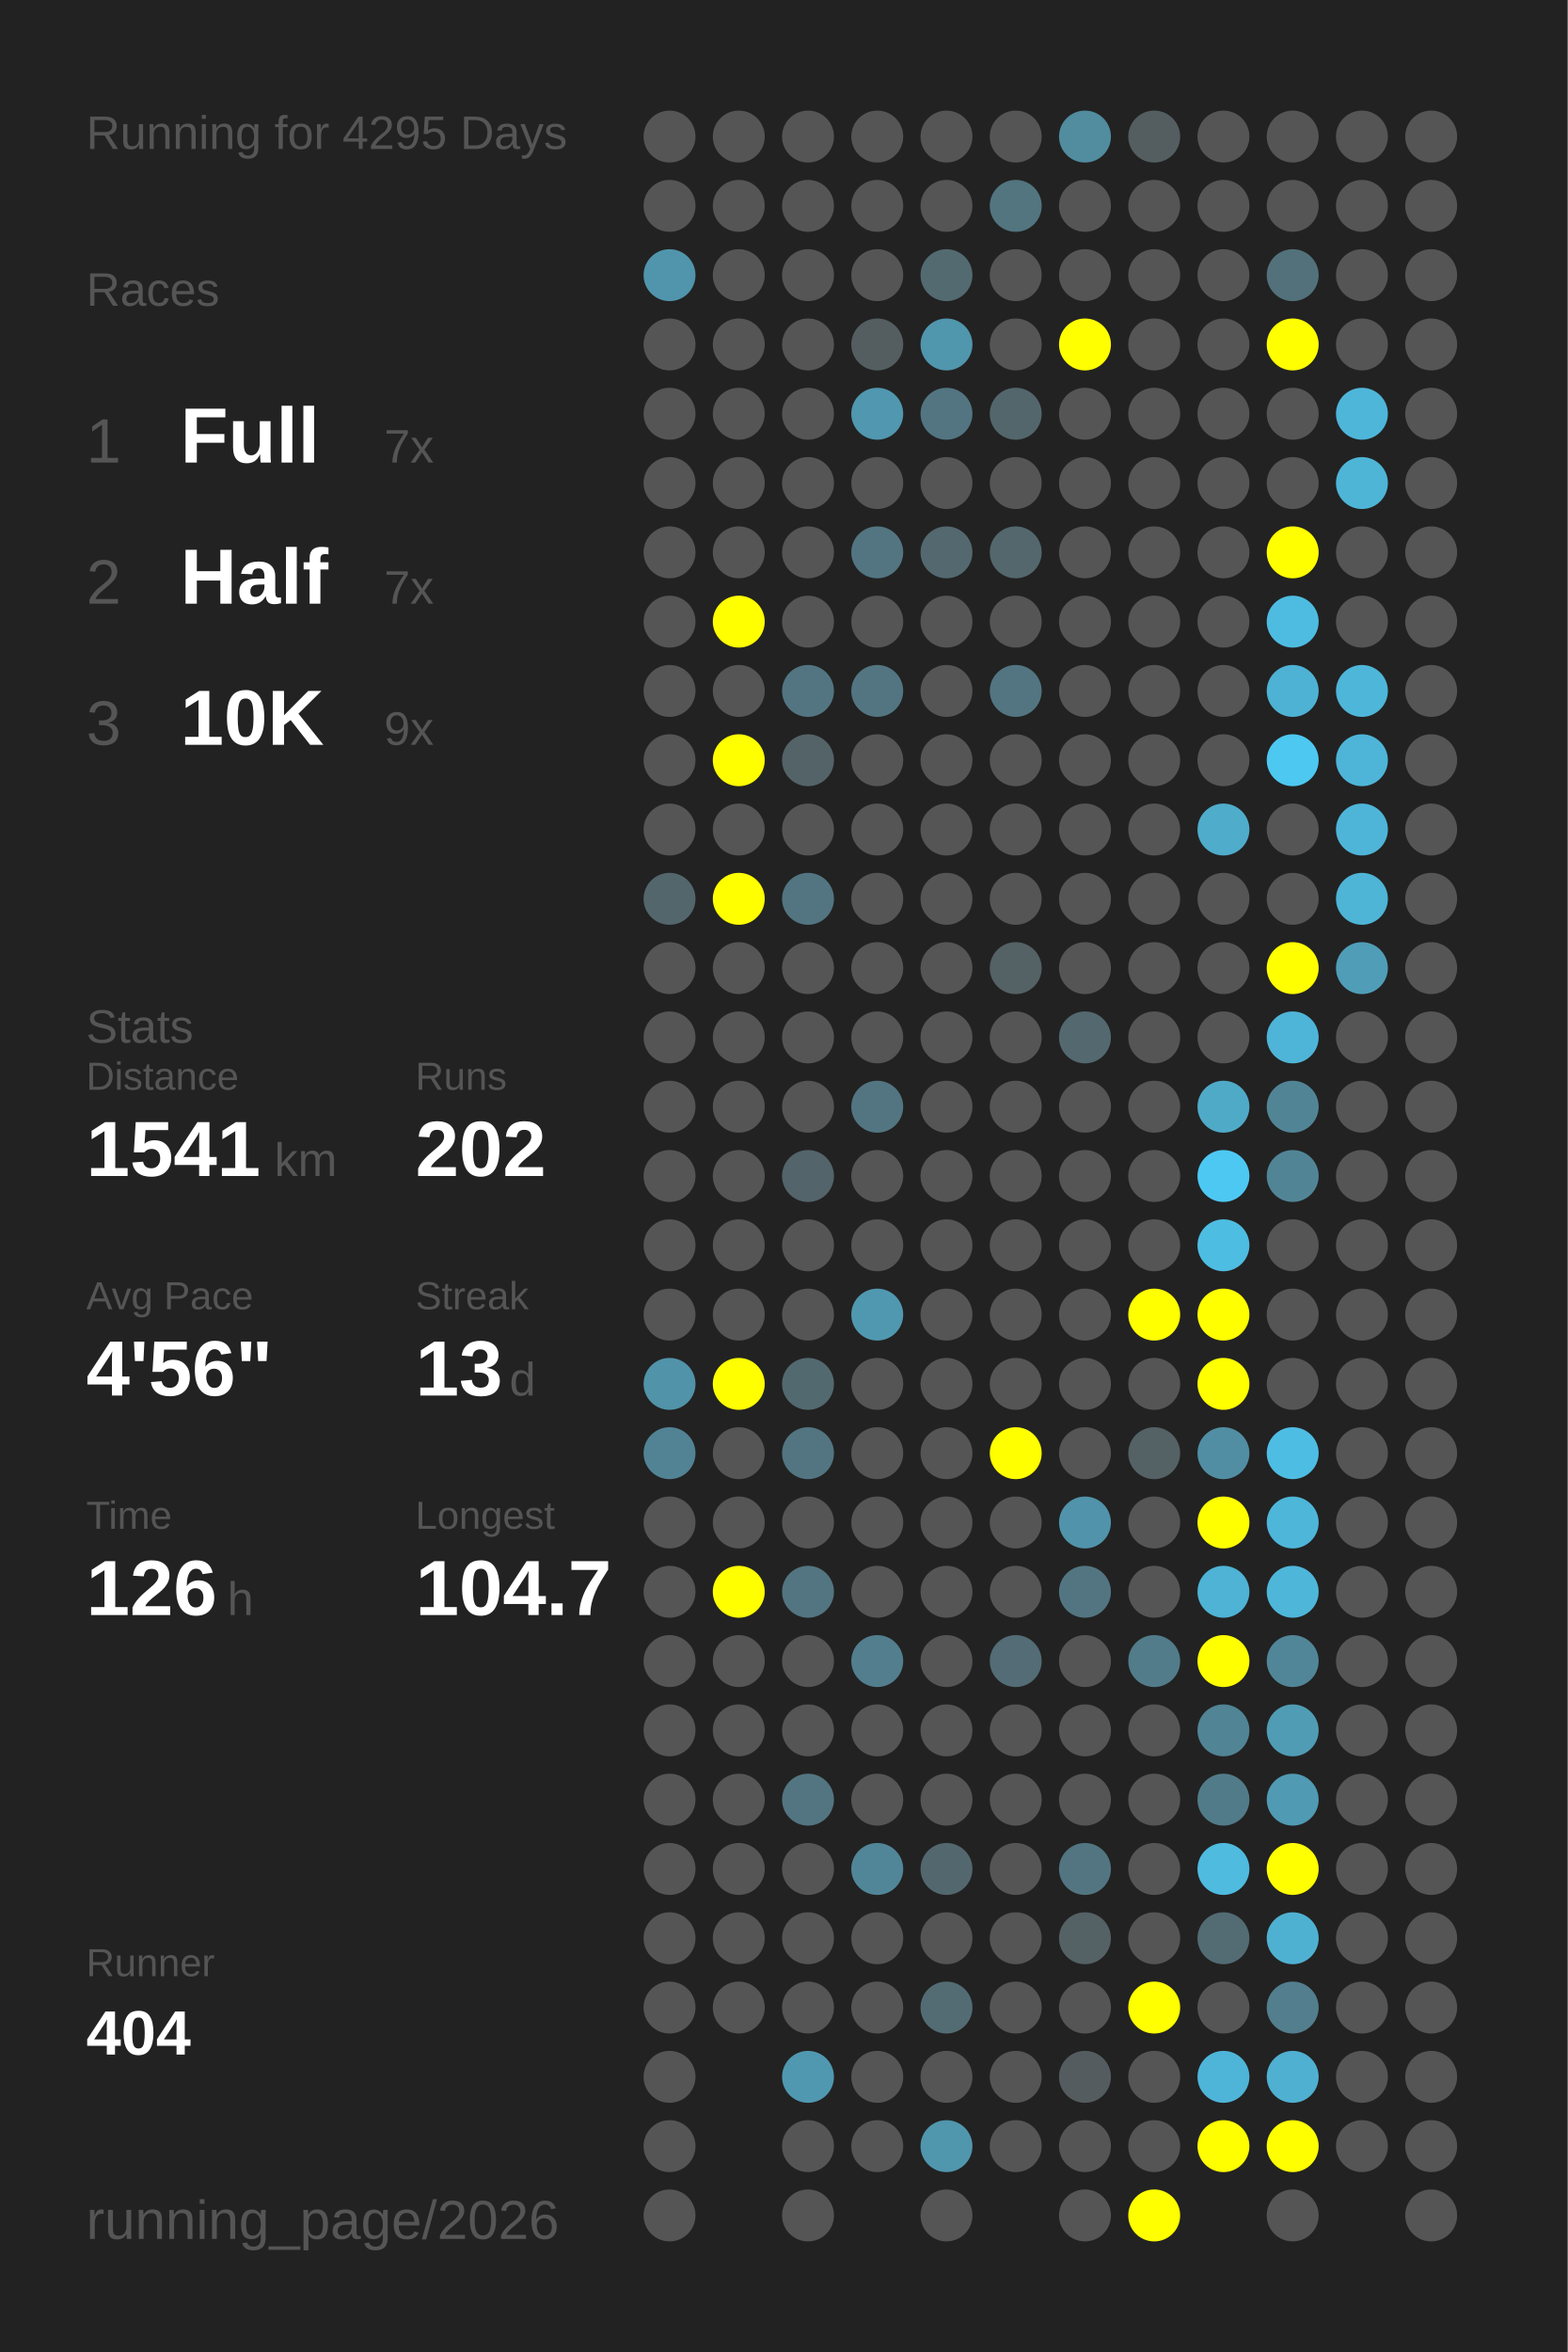
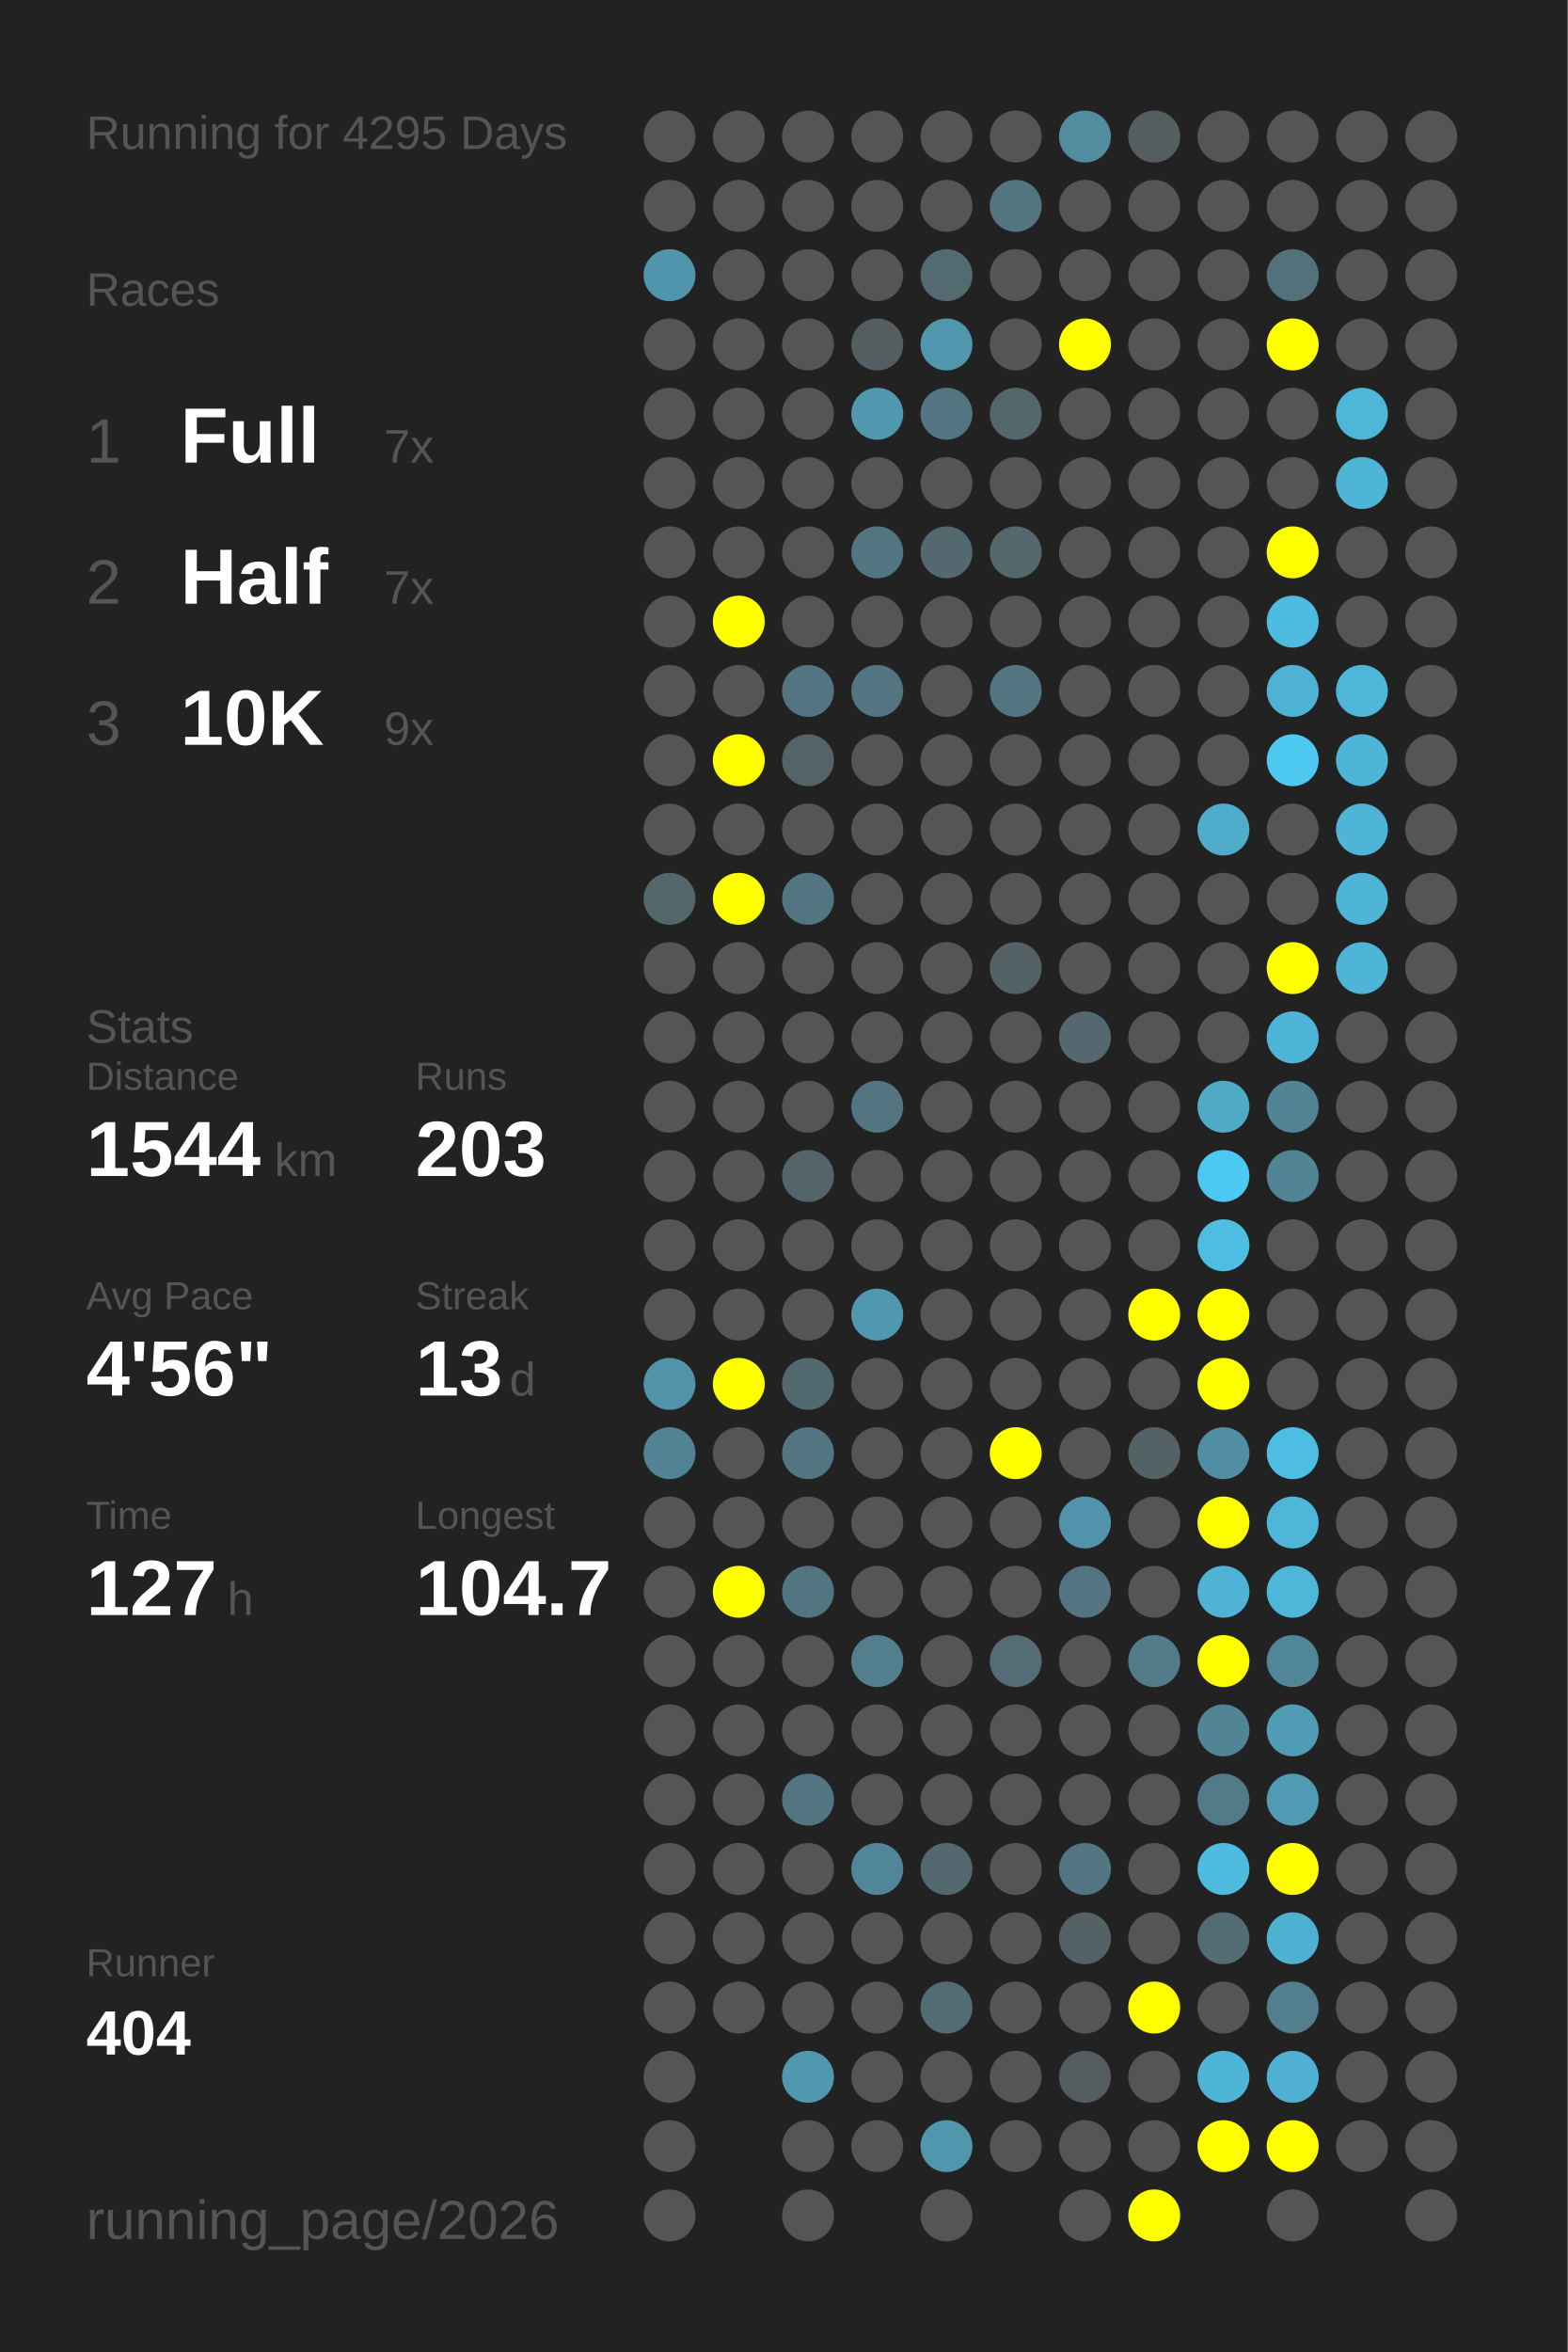
<svg xmlns="http://www.w3.org/2000/svg" baseProfile="full" height="300mm" version="1.1" viewBox="0,0,200,300" width="200mm">
  <defs />
  <rect fill="#222222" height="300" width="200" x="0" y="0" />
  <text fill="#555555" style="font-size:6px; font-family:Arial;" x="11" y="19">Running for 4295 Days</text>
  <text fill="#555555" style="font-size:6px; font-family:Arial;" x="11" y="39">Races</text>
  <text fill="#555555" style="font-size:8px; font-family:Arial;" x="11" y="59">1</text>
  <text fill="#FFFFFF" style="font-size:10px; font-family:Arial; font-weight:bold;" x="23" y="59">Full</text>
  <text fill="#555555" style="font-size:6px; font-family:Arial;" x="49" y="59">7x</text>
  <text fill="#555555" style="font-size:8px; font-family:Arial;" x="11" y="77">2</text>
  <text fill="#FFFFFF" style="font-size:10px; font-family:Arial; font-weight:bold;" x="23" y="77">Half</text>
  <text fill="#555555" style="font-size:6px; font-family:Arial;" x="49" y="77">7x</text>
  <text fill="#555555" style="font-size:8px; font-family:Arial;" x="11" y="95">3</text>
  <text fill="#FFFFFF" style="font-size:10px; font-family:Arial; font-weight:bold;" x="23" y="95">10K</text>
  <text fill="#555555" style="font-size:6px; font-family:Arial;" x="49" y="95">9x</text>
  <text fill="#555555" style="font-size:6px; font-family:Arial;" x="11" y="133">Stats</text>
  <text fill="#555555" style="font-size:5px; font-family:Arial;" x="11" y="139">Distance</text>
-   <text fill="#FFFFFF" style="font-size:10px; font-family:Arial; font-weight:bold;" x="11" y="150">1541</text>
+   <text fill="#FFFFFF" style="font-size:10px; font-family:Arial; font-weight:bold;" x="11" y="150">1544</text>
  <text fill="#555555" style="font-size:6px; font-family:Arial;" x="35" y="150">km</text>
  <text fill="#555555" style="font-size:5px; font-family:Arial;" x="53" y="139">Runs</text>
-   <text fill="#FFFFFF" style="font-size:10px; font-family:Arial; font-weight:bold;" x="53" y="150">202</text>
+   <text fill="#FFFFFF" style="font-size:10px; font-family:Arial; font-weight:bold;" x="53" y="150">203</text>
  <text fill="#555555" style="font-size:5px; font-family:Arial;" x="11" y="167">Avg Pace</text>
  <text fill="#FFFFFF" style="font-size:10px; font-family:Arial; font-weight:bold;" x="11" y="178">4'56"</text>
  <text fill="#555555" style="font-size:5px; font-family:Arial;" x="53" y="167">Streak</text>
  <text fill="#FFFFFF" style="font-size:10px; font-family:Arial; font-weight:bold;" x="53" y="178">13</text>
  <text fill="#555555" style="font-size:6px; font-family:Arial;" x="65" y="178">d</text>
  <text fill="#555555" style="font-size:5px; font-family:Arial;" x="11" y="195">Time</text>
-   <text fill="#FFFFFF" style="font-size:10px; font-family:Arial; font-weight:bold;" x="11" y="206">126</text>
+   <text fill="#FFFFFF" style="font-size:10px; font-family:Arial; font-weight:bold;" x="11" y="206">127</text>
  <text fill="#555555" style="font-size:6px; font-family:Arial;" x="29" y="206">h</text>
  <text fill="#555555" style="font-size:5px; font-family:Arial;" x="53" y="195">Longest</text>
  <text fill="#FFFFFF" style="font-size:10px; font-family:Arial; font-weight:bold;" x="53" y="206">104.7</text>
  <text fill="#555555" style="font-size:5px; font-family:Arial;" x="11" y="252.065">Runner</text>
  <text fill="#FFFFFF" style="font-size:8px; font-family:Arial; font-weight:bold;" x="11" y="262.065">404</text>
  <text fill="#555555" style="font-size:7px; font-family:Arial;" x="11" y="285.581">running_page/2026</text>
  <circle cx="85.417" cy="17.419" fill="#555555" r="3.312" />
  <circle cx="85.417" cy="26.258" fill="#555555" r="3.312" />
  <circle cx="85.417" cy="35.097" fill="#5095ac" r="3.312" />
  <circle cx="85.417" cy="43.935" fill="#555555" r="3.312" />
  <circle cx="85.417" cy="52.774" fill="#555555" r="3.312" />
  <circle cx="85.417" cy="61.613" fill="#555555" r="3.312" />
  <circle cx="85.417" cy="70.452" fill="#555555" r="3.312" />
  <circle cx="85.417" cy="79.29" fill="#555555" r="3.312" />
  <circle cx="85.417" cy="88.129" fill="#555555" r="3.312" />
  <circle cx="85.417" cy="96.968" fill="#555555" r="3.312" />
  <circle cx="85.417" cy="105.806" fill="#555555" r="3.312" />
  <circle cx="85.417" cy="114.645" fill="#53666c" r="3.312" />
  <circle cx="85.417" cy="123.484" fill="#555555" r="3.312" />
  <circle cx="85.417" cy="132.323" fill="#555555" r="3.312" />
  <circle cx="85.417" cy="141.161" fill="#555555" r="3.312" />
  <circle cx="85.417" cy="150" fill="#555555" r="3.312" />
  <circle cx="85.417" cy="158.839" fill="#555555" r="3.312" />
  <circle cx="85.417" cy="167.677" fill="#555555" r="3.312" />
  <circle cx="85.417" cy="176.516" fill="#5193a9" r="3.312" />
  <circle cx="85.417" cy="185.355" fill="#528394" r="3.312" />
  <circle cx="85.417" cy="194.194" fill="#555555" r="3.312" />
  <circle cx="85.417" cy="203.032" fill="#555555" r="3.312" />
  <circle cx="85.417" cy="211.871" fill="#555555" r="3.312" />
  <circle cx="85.417" cy="220.71" fill="#555555" r="3.312" />
  <circle cx="85.417" cy="229.548" fill="#555555" r="3.312" />
  <circle cx="85.417" cy="238.387" fill="#555555" r="3.312" />
  <circle cx="85.417" cy="247.226" fill="#555555" r="3.312" />
  <circle cx="85.417" cy="256.065" fill="#555555" r="3.312" />
  <circle cx="85.417" cy="264.903" fill="#555555" r="3.312" />
  <circle cx="85.417" cy="273.742" fill="#555555" r="3.312" />
  <circle cx="85.417" cy="282.581" fill="#555555" r="3.312" />
  <circle cx="94.25" cy="17.419" fill="#555555" r="3.312" />
  <circle cx="94.25" cy="26.258" fill="#555555" r="3.312" />
  <circle cx="94.25" cy="35.097" fill="#555555" r="3.312" />
  <circle cx="94.25" cy="43.935" fill="#555555" r="3.312" />
  <circle cx="94.25" cy="52.774" fill="#555555" r="3.312" />
  <circle cx="94.25" cy="61.613" fill="#555555" r="3.312" />
  <circle cx="94.25" cy="70.452" fill="#555555" r="3.312" />
  <circle cx="94.25" cy="79.29" fill="#FFFF00" r="3.312" />
  <circle cx="94.25" cy="88.129" fill="#555555" r="3.312" />
  <circle cx="94.25" cy="96.968" fill="#FFFF00" r="3.312" />
  <circle cx="94.25" cy="105.806" fill="#555555" r="3.312" />
  <circle cx="94.25" cy="114.645" fill="#FFFF00" r="3.312" />
  <circle cx="94.25" cy="123.484" fill="#555555" r="3.312" />
  <circle cx="94.25" cy="132.323" fill="#555555" r="3.312" />
  <circle cx="94.25" cy="141.161" fill="#555555" r="3.312" />
  <circle cx="94.25" cy="150" fill="#555555" r="3.312" />
  <circle cx="94.25" cy="158.839" fill="#555555" r="3.312" />
  <circle cx="94.25" cy="167.677" fill="#555555" r="3.312" />
  <circle cx="94.25" cy="176.516" fill="#FFFF00" r="3.312" />
  <circle cx="94.25" cy="185.355" fill="#555555" r="3.312" />
  <circle cx="94.25" cy="194.194" fill="#555555" r="3.312" />
  <circle cx="94.25" cy="203.032" fill="#FFFF00" r="3.312" />
  <circle cx="94.25" cy="211.871" fill="#555555" r="3.312" />
  <circle cx="94.25" cy="220.71" fill="#555555" r="3.312" />
  <circle cx="94.25" cy="229.548" fill="#555555" r="3.312" />
  <circle cx="94.25" cy="238.387" fill="#555555" r="3.312" />
  <circle cx="94.25" cy="247.226" fill="#555555" r="3.312" />
  <circle cx="94.25" cy="256.065" fill="#555555" r="3.312" />
  <circle cx="103.083" cy="17.419" fill="#555555" r="3.312" />
  <circle cx="103.083" cy="26.258" fill="#555555" r="3.312" />
  <circle cx="103.083" cy="35.097" fill="#555555" r="3.312" />
  <circle cx="103.083" cy="43.935" fill="#555555" r="3.312" />
  <circle cx="103.083" cy="52.774" fill="#555555" r="3.312" />
  <circle cx="103.083" cy="61.613" fill="#555555" r="3.312" />
  <circle cx="103.083" cy="70.452" fill="#555555" r="3.312" />
  <circle cx="103.083" cy="79.29" fill="#555555" r="3.312" />
  <circle cx="103.083" cy="88.129" fill="#527581" r="3.312" />
  <circle cx="103.083" cy="96.968" fill="#546368" r="3.312" />
  <circle cx="103.083" cy="105.806" fill="#555555" r="3.312" />
  <circle cx="103.083" cy="114.645" fill="#527581" r="3.312" />
  <circle cx="103.083" cy="123.484" fill="#555555" r="3.312" />
  <circle cx="103.083" cy="132.323" fill="#555555" r="3.312" />
  <circle cx="103.083" cy="141.161" fill="#555555" r="3.312" />
  <circle cx="103.083" cy="150" fill="#53646a" r="3.312" />
  <circle cx="103.083" cy="158.839" fill="#555555" r="3.312" />
  <circle cx="103.083" cy="167.677" fill="#555555" r="3.312" />
  <circle cx="103.083" cy="176.516" fill="#536970" r="3.312" />
  <circle cx="103.083" cy="185.355" fill="#527581" r="3.312" />
  <circle cx="103.083" cy="194.194" fill="#555555" r="3.312" />
  <circle cx="103.083" cy="203.032" fill="#527581" r="3.312" />
  <circle cx="103.083" cy="211.871" fill="#555555" r="3.312" />
  <circle cx="103.083" cy="220.71" fill="#555555" r="3.312" />
  <circle cx="103.083" cy="229.548" fill="#527581" r="3.312" />
  <circle cx="103.083" cy="238.387" fill="#555555" r="3.312" />
  <circle cx="103.083" cy="247.226" fill="#555555" r="3.312" />
  <circle cx="103.083" cy="256.065" fill="#555555" r="3.312" />
  <circle cx="103.083" cy="264.903" fill="#5098b0" r="3.312" />
  <circle cx="103.083" cy="273.742" fill="#555555" r="3.312" />
  <circle cx="103.083" cy="282.581" fill="#555555" r="3.312" />
  <circle cx="111.917" cy="17.419" fill="#555555" r="3.312" />
  <circle cx="111.917" cy="26.258" fill="#555555" r="3.312" />
  <circle cx="111.917" cy="35.097" fill="#555555" r="3.312" />
  <circle cx="111.917" cy="43.935" fill="#545e61" r="3.312" />
  <circle cx="111.917" cy="52.774" fill="#5097af" r="3.312" />
  <circle cx="111.917" cy="61.613" fill="#555555" r="3.312" />
  <circle cx="111.917" cy="70.452" fill="#527581" r="3.312" />
  <circle cx="111.917" cy="79.29" fill="#555555" r="3.312" />
  <circle cx="111.917" cy="88.129" fill="#527581" r="3.312" />
  <circle cx="111.917" cy="96.968" fill="#555555" r="3.312" />
  <circle cx="111.917" cy="105.806" fill="#555555" r="3.312" />
  <circle cx="111.917" cy="114.645" fill="#555555" r="3.312" />
  <circle cx="111.917" cy="123.484" fill="#555555" r="3.312" />
  <circle cx="111.917" cy="132.323" fill="#555555" r="3.312" />
  <circle cx="111.917" cy="141.161" fill="#527581" r="3.312" />
  <circle cx="111.917" cy="150" fill="#555555" r="3.312" />
  <circle cx="111.917" cy="158.839" fill="#555555" r="3.312" />
  <circle cx="111.917" cy="167.677" fill="#5098b0" r="3.312" />
  <circle cx="111.917" cy="176.516" fill="#555555" r="3.312" />
  <circle cx="111.917" cy="185.355" fill="#555555" r="3.312" />
  <circle cx="111.917" cy="194.194" fill="#555555" r="3.312" />
  <circle cx="111.917" cy="203.032" fill="#555555" r="3.312" />
  <circle cx="111.917" cy="211.871" fill="#527e8e" r="3.312" />
  <circle cx="111.917" cy="220.71" fill="#555555" r="3.312" />
  <circle cx="111.917" cy="229.548" fill="#555555" r="3.312" />
  <circle cx="111.917" cy="238.387" fill="#518698" r="3.312" />
  <circle cx="111.917" cy="247.226" fill="#555555" r="3.312" />
  <circle cx="111.917" cy="256.065" fill="#555555" r="3.312" />
  <circle cx="111.917" cy="264.903" fill="#555555" r="3.312" />
  <circle cx="111.917" cy="273.742" fill="#555555" r="3.312" />
  <circle cx="120.75" cy="17.419" fill="#555555" r="3.312" />
  <circle cx="120.75" cy="26.258" fill="#555555" r="3.312" />
  <circle cx="120.75" cy="35.097" fill="#536a71" r="3.312" />
  <circle cx="120.75" cy="43.935" fill="#5096ad" r="3.312" />
  <circle cx="120.75" cy="52.774" fill="#527581" r="3.312" />
  <circle cx="120.75" cy="61.613" fill="#555555" r="3.312" />
  <circle cx="120.75" cy="70.452" fill="#53686f" r="3.312" />
  <circle cx="120.75" cy="79.29" fill="#555555" r="3.312" />
  <circle cx="120.75" cy="88.129" fill="#555555" r="3.312" />
  <circle cx="120.75" cy="96.968" fill="#555555" r="3.312" />
  <circle cx="120.75" cy="105.806" fill="#555555" r="3.312" />
  <circle cx="120.75" cy="114.645" fill="#555555" r="3.312" />
  <circle cx="120.75" cy="123.484" fill="#555555" r="3.312" />
  <circle cx="120.75" cy="132.323" fill="#555555" r="3.312" />
  <circle cx="120.75" cy="141.161" fill="#555555" r="3.312" />
  <circle cx="120.75" cy="150" fill="#555555" r="3.312" />
  <circle cx="120.75" cy="158.839" fill="#555555" r="3.312" />
  <circle cx="120.75" cy="167.677" fill="#555555" r="3.312" />
  <circle cx="120.75" cy="176.516" fill="#555555" r="3.312" />
  <circle cx="120.75" cy="185.355" fill="#555555" r="3.312" />
  <circle cx="120.75" cy="194.194" fill="#555555" r="3.312" />
  <circle cx="120.75" cy="203.032" fill="#555555" r="3.312" />
  <circle cx="120.75" cy="211.871" fill="#555555" r="3.312" />
  <circle cx="120.75" cy="220.71" fill="#555555" r="3.312" />
  <circle cx="120.75" cy="229.548" fill="#555555" r="3.312" />
  <circle cx="120.75" cy="238.387" fill="#53676e" r="3.312" />
  <circle cx="120.75" cy="247.226" fill="#555555" r="3.312" />
  <circle cx="120.75" cy="256.065" fill="#536c74" r="3.312" />
  <circle cx="120.75" cy="264.903" fill="#555555" r="3.312" />
  <circle cx="120.75" cy="273.742" fill="#5096ad" r="3.312" />
  <circle cx="120.75" cy="282.581" fill="#555555" r="3.312" />
  <circle cx="129.583" cy="17.419" fill="#555555" r="3.312" />
  <circle cx="129.583" cy="26.258" fill="#527580" r="3.312" />
  <circle cx="129.583" cy="35.097" fill="#555555" r="3.312" />
  <circle cx="129.583" cy="43.935" fill="#555555" r="3.312" />
  <circle cx="129.583" cy="52.774" fill="#53666c" r="3.312" />
  <circle cx="129.583" cy="61.613" fill="#555555" r="3.312" />
  <circle cx="129.583" cy="70.452" fill="#53676d" r="3.312" />
  <circle cx="129.583" cy="79.29" fill="#555555" r="3.312" />
  <circle cx="129.583" cy="88.129" fill="#527581" r="3.312" />
  <circle cx="129.583" cy="96.968" fill="#555555" r="3.312" />
  <circle cx="129.583" cy="105.806" fill="#555555" r="3.312" />
  <circle cx="129.583" cy="114.645" fill="#555555" r="3.312" />
  <circle cx="129.583" cy="123.484" fill="#546165" r="3.312" />
  <circle cx="129.583" cy="132.323" fill="#555555" r="3.312" />
  <circle cx="129.583" cy="141.161" fill="#555555" r="3.312" />
  <circle cx="129.583" cy="150" fill="#555555" r="3.312" />
  <circle cx="129.583" cy="158.839" fill="#555555" r="3.312" />
  <circle cx="129.583" cy="167.677" fill="#555555" r="3.312" />
  <circle cx="129.583" cy="176.516" fill="#555555" r="3.312" />
  <circle cx="129.583" cy="185.355" fill="#FFFF00" r="3.312" />
  <circle cx="129.583" cy="194.194" fill="#555555" r="3.312" />
  <circle cx="129.583" cy="203.032" fill="#555555" r="3.312" />
  <circle cx="129.583" cy="211.871" fill="#536c75" r="3.312" />
  <circle cx="129.583" cy="220.71" fill="#555555" r="3.312" />
  <circle cx="129.583" cy="229.548" fill="#555555" r="3.312" />
  <circle cx="129.583" cy="238.387" fill="#555555" r="3.312" />
  <circle cx="129.583" cy="247.226" fill="#555555" r="3.312" />
  <circle cx="129.583" cy="256.065" fill="#555555" r="3.312" />
  <circle cx="129.583" cy="264.903" fill="#555555" r="3.312" />
  <circle cx="129.583" cy="273.742" fill="#555555" r="3.312" />
  <circle cx="138.417" cy="17.419" fill="#518c9f" r="3.312" />
  <circle cx="138.417" cy="26.258" fill="#555555" r="3.312" />
  <circle cx="138.417" cy="35.097" fill="#555555" r="3.312" />
  <circle cx="138.417" cy="43.935" fill="#FFFF00" r="3.312" />
  <circle cx="138.417" cy="52.774" fill="#555555" r="3.312" />
  <circle cx="138.417" cy="61.613" fill="#555555" r="3.312" />
  <circle cx="138.417" cy="70.452" fill="#555555" r="3.312" />
  <circle cx="138.417" cy="79.29" fill="#555555" r="3.312" />
  <circle cx="138.417" cy="88.129" fill="#555555" r="3.312" />
  <circle cx="138.417" cy="96.968" fill="#555555" r="3.312" />
  <circle cx="138.417" cy="105.806" fill="#555555" r="3.312" />
  <circle cx="138.417" cy="114.645" fill="#555555" r="3.312" />
  <circle cx="138.417" cy="123.484" fill="#555555" r="3.312" />
  <circle cx="138.417" cy="132.323" fill="#53686f" r="3.312" />
  <circle cx="138.417" cy="141.161" fill="#555555" r="3.312" />
  <circle cx="138.417" cy="150" fill="#555555" r="3.312" />
  <circle cx="138.417" cy="158.839" fill="#555555" r="3.312" />
  <circle cx="138.417" cy="167.677" fill="#555555" r="3.312" />
  <circle cx="138.417" cy="176.516" fill="#555555" r="3.312" />
  <circle cx="138.417" cy="185.355" fill="#555555" r="3.312" />
  <circle cx="138.417" cy="194.194" fill="#5093aa" r="3.312" />
  <circle cx="138.417" cy="203.032" fill="#527581" r="3.312" />
  <circle cx="138.417" cy="211.871" fill="#555555" r="3.312" />
  <circle cx="138.417" cy="220.71" fill="#555555" r="3.312" />
  <circle cx="138.417" cy="229.548" fill="#555555" r="3.312" />
  <circle cx="138.417" cy="238.387" fill="#527581" r="3.312" />
  <circle cx="138.417" cy="247.226" fill="#546165" r="3.312" />
  <circle cx="138.417" cy="256.065" fill="#555555" r="3.312" />
  <circle cx="138.417" cy="264.903" fill="#545c5f" r="3.312" />
  <circle cx="138.417" cy="273.742" fill="#555555" r="3.312" />
  <circle cx="138.417" cy="282.581" fill="#555555" r="3.312" />
  <circle cx="147.25" cy="17.419" fill="#545e61" r="3.312" />
  <circle cx="147.25" cy="26.258" fill="#555555" r="3.312" />
  <circle cx="147.25" cy="35.097" fill="#555555" r="3.312" />
  <circle cx="147.25" cy="43.935" fill="#555555" r="3.312" />
  <circle cx="147.25" cy="52.774" fill="#555555" r="3.312" />
  <circle cx="147.25" cy="61.613" fill="#555555" r="3.312" />
  <circle cx="147.25" cy="70.452" fill="#555555" r="3.312" />
  <circle cx="147.25" cy="79.29" fill="#555555" r="3.312" />
  <circle cx="147.25" cy="88.129" fill="#555555" r="3.312" />
  <circle cx="147.25" cy="96.968" fill="#555555" r="3.312" />
  <circle cx="147.25" cy="105.806" fill="#555555" r="3.312" />
  <circle cx="147.25" cy="114.645" fill="#555555" r="3.312" />
  <circle cx="147.25" cy="123.484" fill="#555555" r="3.312" />
  <circle cx="147.25" cy="132.323" fill="#555555" r="3.312" />
  <circle cx="147.25" cy="141.161" fill="#555555" r="3.312" />
  <circle cx="147.25" cy="150" fill="#555555" r="3.312" />
  <circle cx="147.25" cy="158.839" fill="#555555" r="3.312" />
  <circle cx="147.25" cy="167.677" fill="#FFFF00" r="3.312" />
  <circle cx="147.25" cy="176.516" fill="#555555" r="3.312" />
  <circle cx="147.25" cy="185.355" fill="#546165" r="3.312" />
  <circle cx="147.25" cy="194.194" fill="#555555" r="3.312" />
  <circle cx="147.25" cy="203.032" fill="#555555" r="3.312" />
  <circle cx="147.25" cy="211.871" fill="#527c8a" r="3.312" />
  <circle cx="147.25" cy="220.71" fill="#555555" r="3.312" />
  <circle cx="147.25" cy="229.548" fill="#555555" r="3.312" />
  <circle cx="147.25" cy="238.387" fill="#555555" r="3.312" />
  <circle cx="147.25" cy="247.226" fill="#555555" r="3.312" />
  <circle cx="147.25" cy="256.065" fill="#FFFF00" r="3.312" />
  <circle cx="147.25" cy="264.903" fill="#555555" r="3.312" />
  <circle cx="147.25" cy="273.742" fill="#555555" r="3.312" />
  <circle cx="147.25" cy="282.581" fill="#FFFF00" r="3.312" />
  <circle cx="156.083" cy="17.419" fill="#555555" r="3.312" />
  <circle cx="156.083" cy="26.258" fill="#555555" r="3.312" />
  <circle cx="156.083" cy="35.097" fill="#555555" r="3.312" />
  <circle cx="156.083" cy="43.935" fill="#555555" r="3.312" />
  <circle cx="156.083" cy="52.774" fill="#555555" r="3.312" />
  <circle cx="156.083" cy="61.613" fill="#555555" r="3.312" />
  <circle cx="156.083" cy="70.452" fill="#555555" r="3.312" />
  <circle cx="156.083" cy="79.29" fill="#555555" r="3.312" />
  <circle cx="156.083" cy="88.129" fill="#555555" r="3.312" />
  <circle cx="156.083" cy="96.968" fill="#555555" r="3.312" />
  <circle cx="156.083" cy="105.806" fill="#4faccb" r="3.312" />
  <circle cx="156.083" cy="114.645" fill="#555555" r="3.312" />
  <circle cx="156.083" cy="123.484" fill="#555555" r="3.312" />
  <circle cx="156.083" cy="132.323" fill="#555555" r="3.312" />
  <circle cx="156.083" cy="141.161" fill="#4faac8" r="3.312" />
  <circle cx="156.083" cy="150" fill="#4dc8f2" r="3.312" />
  <circle cx="156.083" cy="158.839" fill="#4ebde2" r="3.312" />
  <circle cx="156.083" cy="167.677" fill="#FFFF00" r="3.312" />
  <circle cx="156.083" cy="176.516" fill="#FFFF00" r="3.312" />
  <circle cx="156.083" cy="185.355" fill="#518ea3" r="3.312" />
  <circle cx="156.083" cy="194.194" fill="#FFFF00" r="3.312" />
  <circle cx="156.083" cy="203.032" fill="#4eb3d5" r="3.312" />
  <circle cx="156.083" cy="211.871" fill="#FFFF00" r="3.312" />
  <circle cx="156.083" cy="220.71" fill="#518495" r="3.312" />
  <circle cx="156.083" cy="229.548" fill="#527b89" r="3.312" />
  <circle cx="156.083" cy="238.387" fill="#4ebbdf" r="3.312" />
  <circle cx="156.083" cy="247.226" fill="#536b73" r="3.312" />
  <circle cx="156.083" cy="256.065" fill="#555555" r="3.312" />
  <circle cx="156.083" cy="264.903" fill="#4eb5d8" r="3.312" />
  <circle cx="156.083" cy="273.742" fill="#FFFF00" r="3.312" />
  <circle cx="164.917" cy="17.419" fill="#555555" r="3.312" />
  <circle cx="164.917" cy="26.258" fill="#555555" r="3.312" />
  <circle cx="164.917" cy="35.097" fill="#53717b" r="3.312" />
  <circle cx="164.917" cy="43.935" fill="#FFFF00" r="3.312" />
  <circle cx="164.917" cy="52.774" fill="#555555" r="3.312" />
  <circle cx="164.917" cy="61.613" fill="#555555" r="3.312" />
  <circle cx="164.917" cy="70.452" fill="#FFFF00" r="3.312" />
  <circle cx="164.917" cy="79.29" fill="#4ebce1" r="3.312" />
  <circle cx="164.917" cy="88.129" fill="#4eb2d4" r="3.312" />
  <circle cx="164.917" cy="96.968" fill="#4dc8f1" r="3.312" />
  <circle cx="164.917" cy="105.806" fill="#555555" r="3.312" />
  <circle cx="164.917" cy="114.645" fill="#555555" r="3.312" />
  <circle cx="164.917" cy="123.484" fill="#FFFF00" r="3.312" />
  <circle cx="164.917" cy="132.323" fill="#4eb5d8" r="3.312" />
  <circle cx="164.917" cy="141.161" fill="#518596" r="3.312" />
  <circle cx="164.917" cy="150" fill="#518596" r="3.312" />
  <circle cx="164.917" cy="158.839" fill="#555555" r="3.312" />
  <circle cx="164.917" cy="167.677" fill="#555555" r="3.312" />
  <circle cx="164.917" cy="176.516" fill="#555555" r="3.312" />
  <circle cx="164.917" cy="185.355" fill="#4ebde3" r="3.312" />
  <circle cx="164.917" cy="194.194" fill="#4eb6d9" r="3.312" />
  <circle cx="164.917" cy="203.032" fill="#4eb6d9" r="3.312" />
  <circle cx="164.917" cy="211.871" fill="#518698" r="3.312" />
  <circle cx="164.917" cy="220.71" fill="#509cb5" r="3.312" />
  <circle cx="164.917" cy="229.548" fill="#509ab3" r="3.312" />
  <circle cx="164.917" cy="238.387" fill="#FFFF00" r="3.312" />
  <circle cx="164.917" cy="247.226" fill="#4fb1d2" r="3.312" />
  <circle cx="164.917" cy="256.065" fill="#527e8d" r="3.312" />
  <circle cx="164.917" cy="264.903" fill="#4fb0d1" r="3.312" />
  <circle cx="164.917" cy="273.742" fill="#FFFF00" r="3.312" />
  <circle cx="164.917" cy="282.581" fill="#555555" r="3.312" />
  <circle cx="173.75" cy="17.419" fill="#555555" r="3.312" />
  <circle cx="173.75" cy="26.258" fill="#555555" r="3.312" />
  <circle cx="173.75" cy="35.097" fill="#555555" r="3.312" />
  <circle cx="173.75" cy="43.935" fill="#555555" r="3.312" />
  <circle cx="173.75" cy="52.774" fill="#4eb6d9" r="3.312" />
  <circle cx="173.75" cy="61.613" fill="#4eb5d7" r="3.312" />
  <circle cx="173.75" cy="70.452" fill="#555555" r="3.312" />
  <circle cx="173.75" cy="79.29" fill="#555555" r="3.312" />
  <circle cx="173.75" cy="88.129" fill="#4eb6d9" r="3.312" />
  <circle cx="173.75" cy="96.968" fill="#4eb5d8" r="3.312" />
  <circle cx="173.75" cy="105.806" fill="#4eb5d8" r="3.312" />
  <circle cx="173.75" cy="114.645" fill="#4eb5d7" r="3.312" />
-   <circle cx="173.75" cy="123.484" fill="#509db8" r="3.312" />
+   <circle cx="173.75" cy="123.484" fill="#4eb5d8" r="3.312" />
  <circle cx="173.75" cy="132.323" fill="#555555" r="3.312" />
  <circle cx="173.75" cy="141.161" fill="#555555" r="3.312" />
  <circle cx="173.75" cy="150" fill="#555555" r="3.312" />
  <circle cx="173.75" cy="158.839" fill="#555555" r="3.312" />
  <circle cx="173.75" cy="167.677" fill="#555555" r="3.312" />
  <circle cx="173.75" cy="176.516" fill="#555555" r="3.312" />
  <circle cx="173.75" cy="185.355" fill="#555555" r="3.312" />
  <circle cx="173.75" cy="194.194" fill="#555555" r="3.312" />
  <circle cx="173.75" cy="203.032" fill="#555555" r="3.312" />
  <circle cx="173.75" cy="211.871" fill="#555555" r="3.312" />
  <circle cx="173.75" cy="220.71" fill="#555555" r="3.312" />
  <circle cx="173.75" cy="229.548" fill="#555555" r="3.312" />
  <circle cx="173.75" cy="238.387" fill="#555555" r="3.312" />
  <circle cx="173.75" cy="247.226" fill="#555555" r="3.312" />
  <circle cx="173.75" cy="256.065" fill="#555555" r="3.312" />
  <circle cx="173.75" cy="264.903" fill="#555555" r="3.312" />
  <circle cx="173.75" cy="273.742" fill="#555555" r="3.312" />
  <circle cx="182.583" cy="17.419" fill="#555555" r="3.312" />
  <circle cx="182.583" cy="26.258" fill="#555555" r="3.312" />
  <circle cx="182.583" cy="35.097" fill="#555555" r="3.312" />
  <circle cx="182.583" cy="43.935" fill="#555555" r="3.312" />
  <circle cx="182.583" cy="52.774" fill="#555555" r="3.312" />
  <circle cx="182.583" cy="61.613" fill="#555555" r="3.312" />
  <circle cx="182.583" cy="70.452" fill="#555555" r="3.312" />
  <circle cx="182.583" cy="79.29" fill="#555555" r="3.312" />
  <circle cx="182.583" cy="88.129" fill="#555555" r="3.312" />
  <circle cx="182.583" cy="96.968" fill="#555555" r="3.312" />
  <circle cx="182.583" cy="105.806" fill="#555555" r="3.312" />
  <circle cx="182.583" cy="114.645" fill="#555555" r="3.312" />
  <circle cx="182.583" cy="123.484" fill="#555555" r="3.312" />
  <circle cx="182.583" cy="132.323" fill="#555555" r="3.312" />
  <circle cx="182.583" cy="141.161" fill="#555555" r="3.312" />
  <circle cx="182.583" cy="150" fill="#555555" r="3.312" />
  <circle cx="182.583" cy="158.839" fill="#555555" r="3.312" />
  <circle cx="182.583" cy="167.677" fill="#555555" r="3.312" />
  <circle cx="182.583" cy="176.516" fill="#555555" r="3.312" />
  <circle cx="182.583" cy="185.355" fill="#555555" r="3.312" />
  <circle cx="182.583" cy="194.194" fill="#555555" r="3.312" />
  <circle cx="182.583" cy="203.032" fill="#555555" r="3.312" />
  <circle cx="182.583" cy="211.871" fill="#555555" r="3.312" />
  <circle cx="182.583" cy="220.71" fill="#555555" r="3.312" />
  <circle cx="182.583" cy="229.548" fill="#555555" r="3.312" />
  <circle cx="182.583" cy="238.387" fill="#555555" r="3.312" />
  <circle cx="182.583" cy="247.226" fill="#555555" r="3.312" />
  <circle cx="182.583" cy="256.065" fill="#555555" r="3.312" />
  <circle cx="182.583" cy="264.903" fill="#555555" r="3.312" />
  <circle cx="182.583" cy="273.742" fill="#555555" r="3.312" />
  <circle cx="182.583" cy="282.581" fill="#555555" r="3.312" />
</svg>
